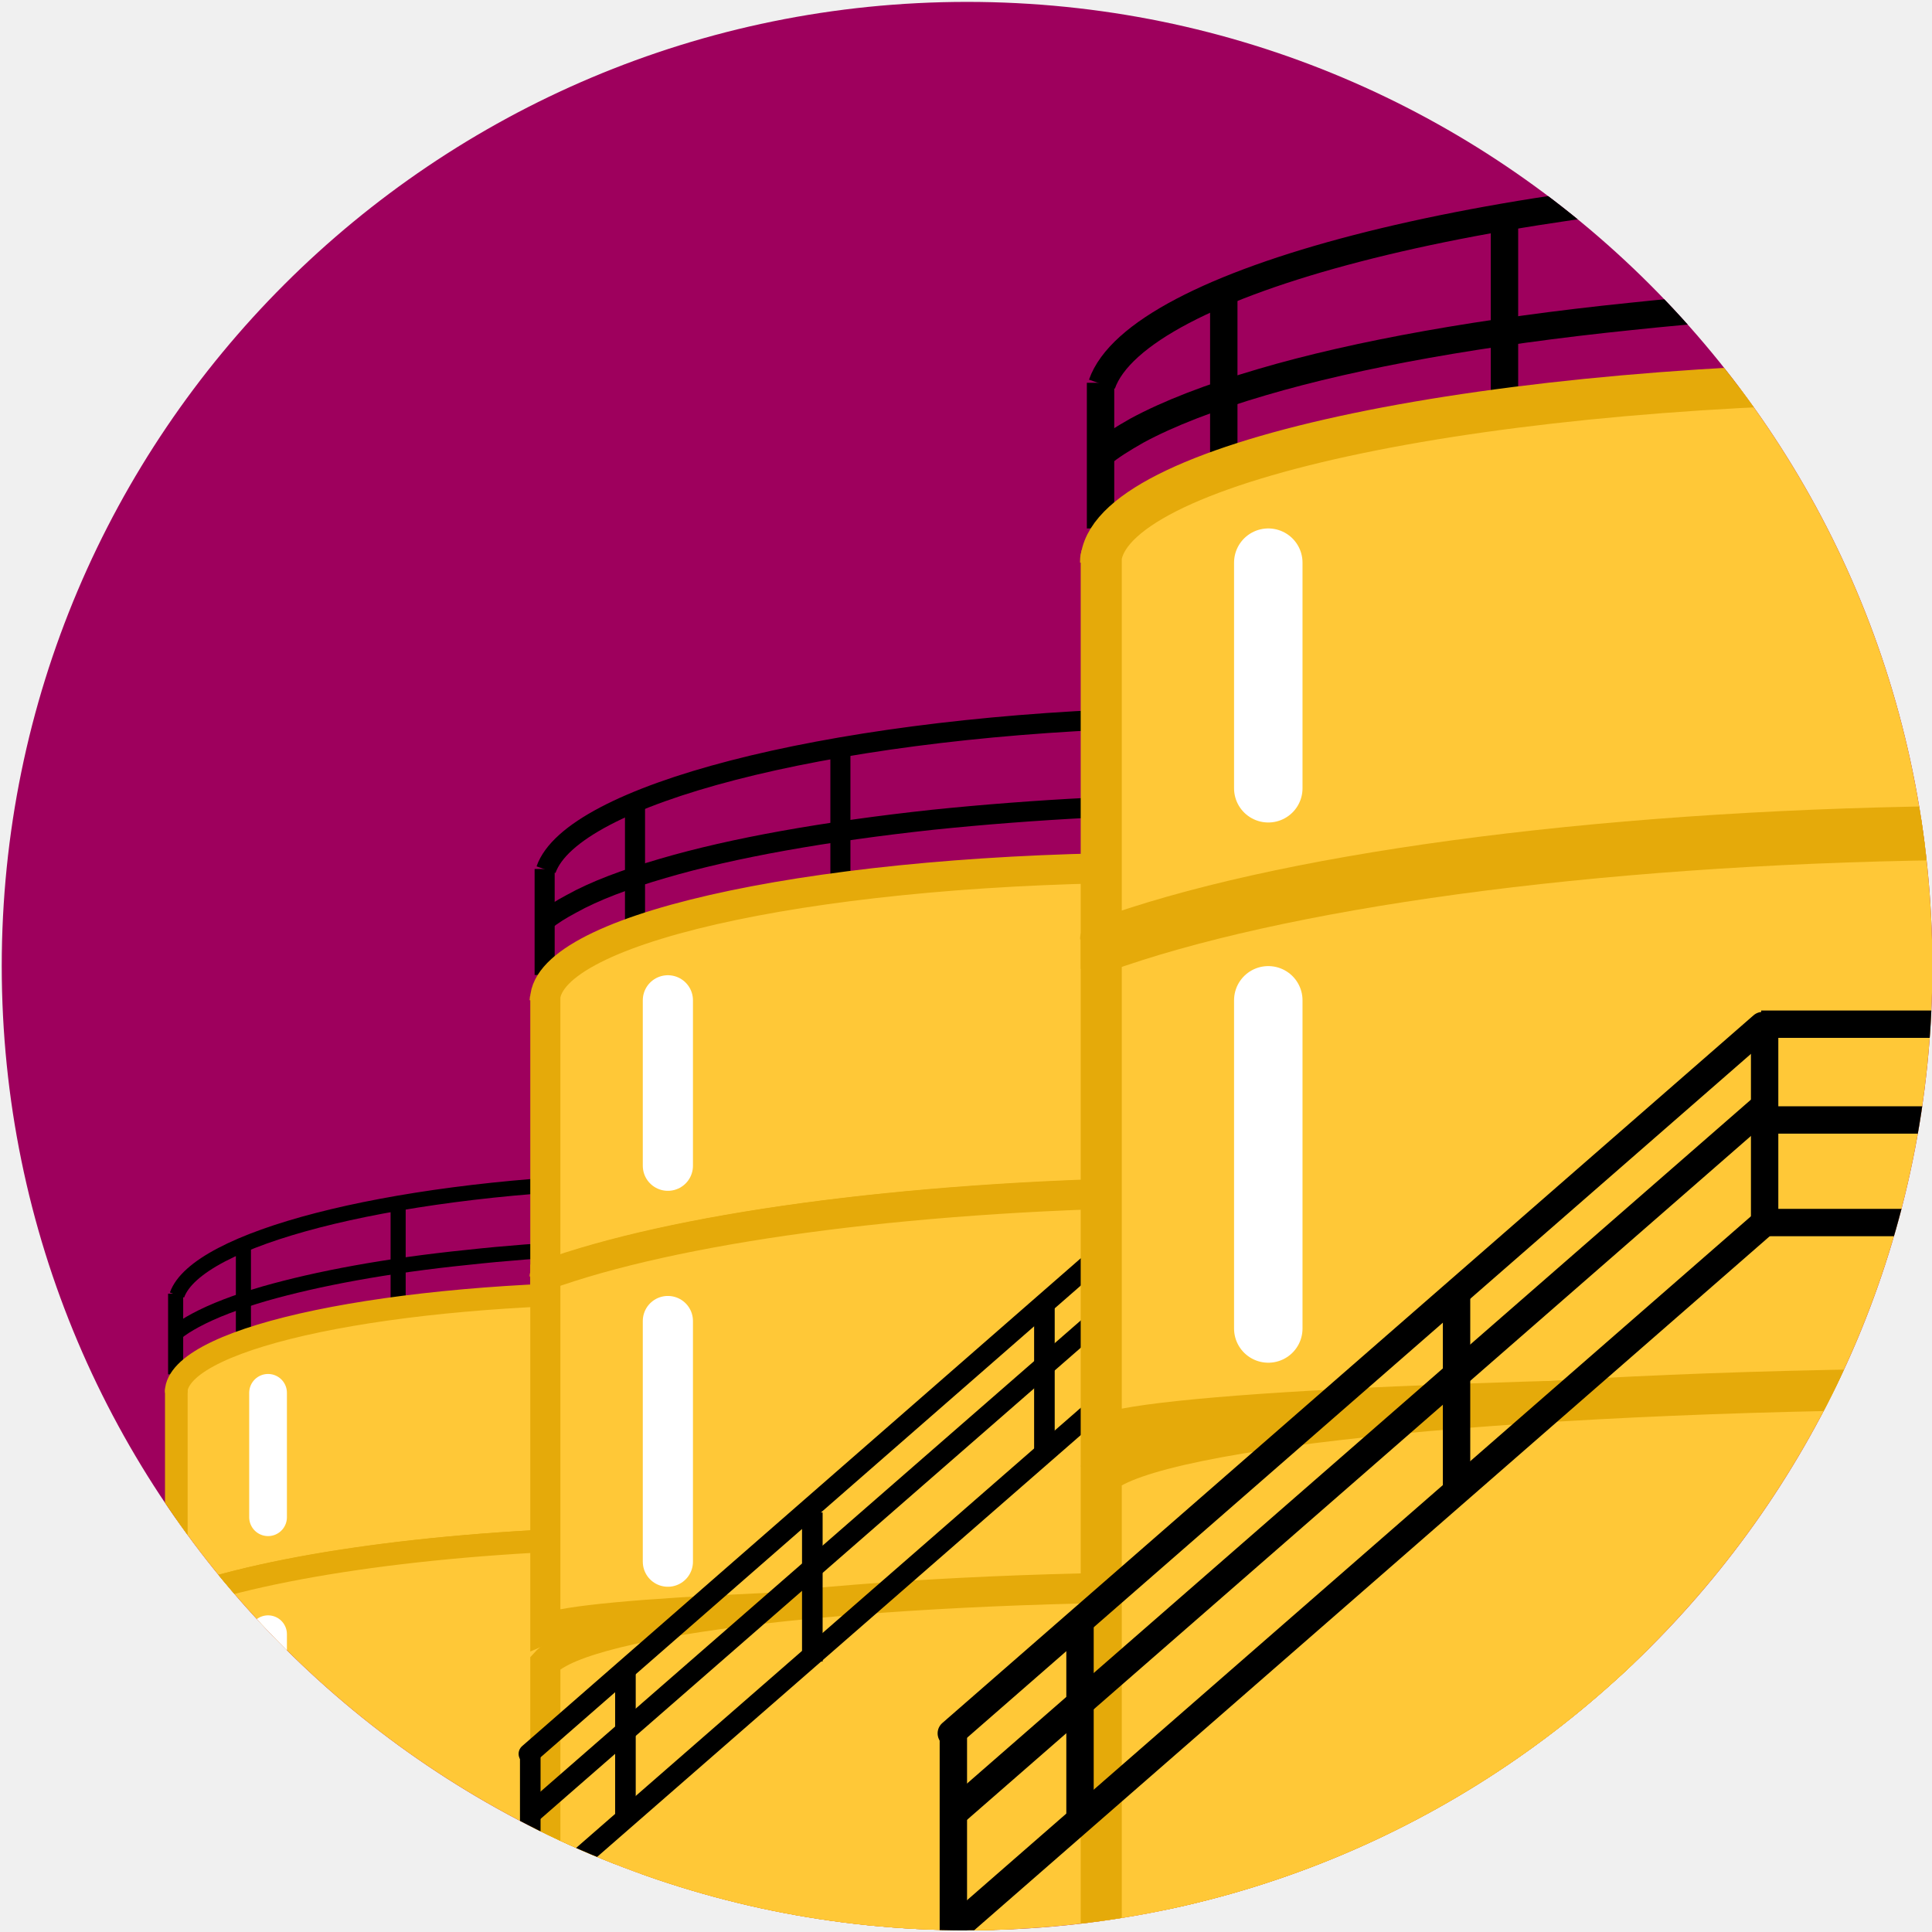
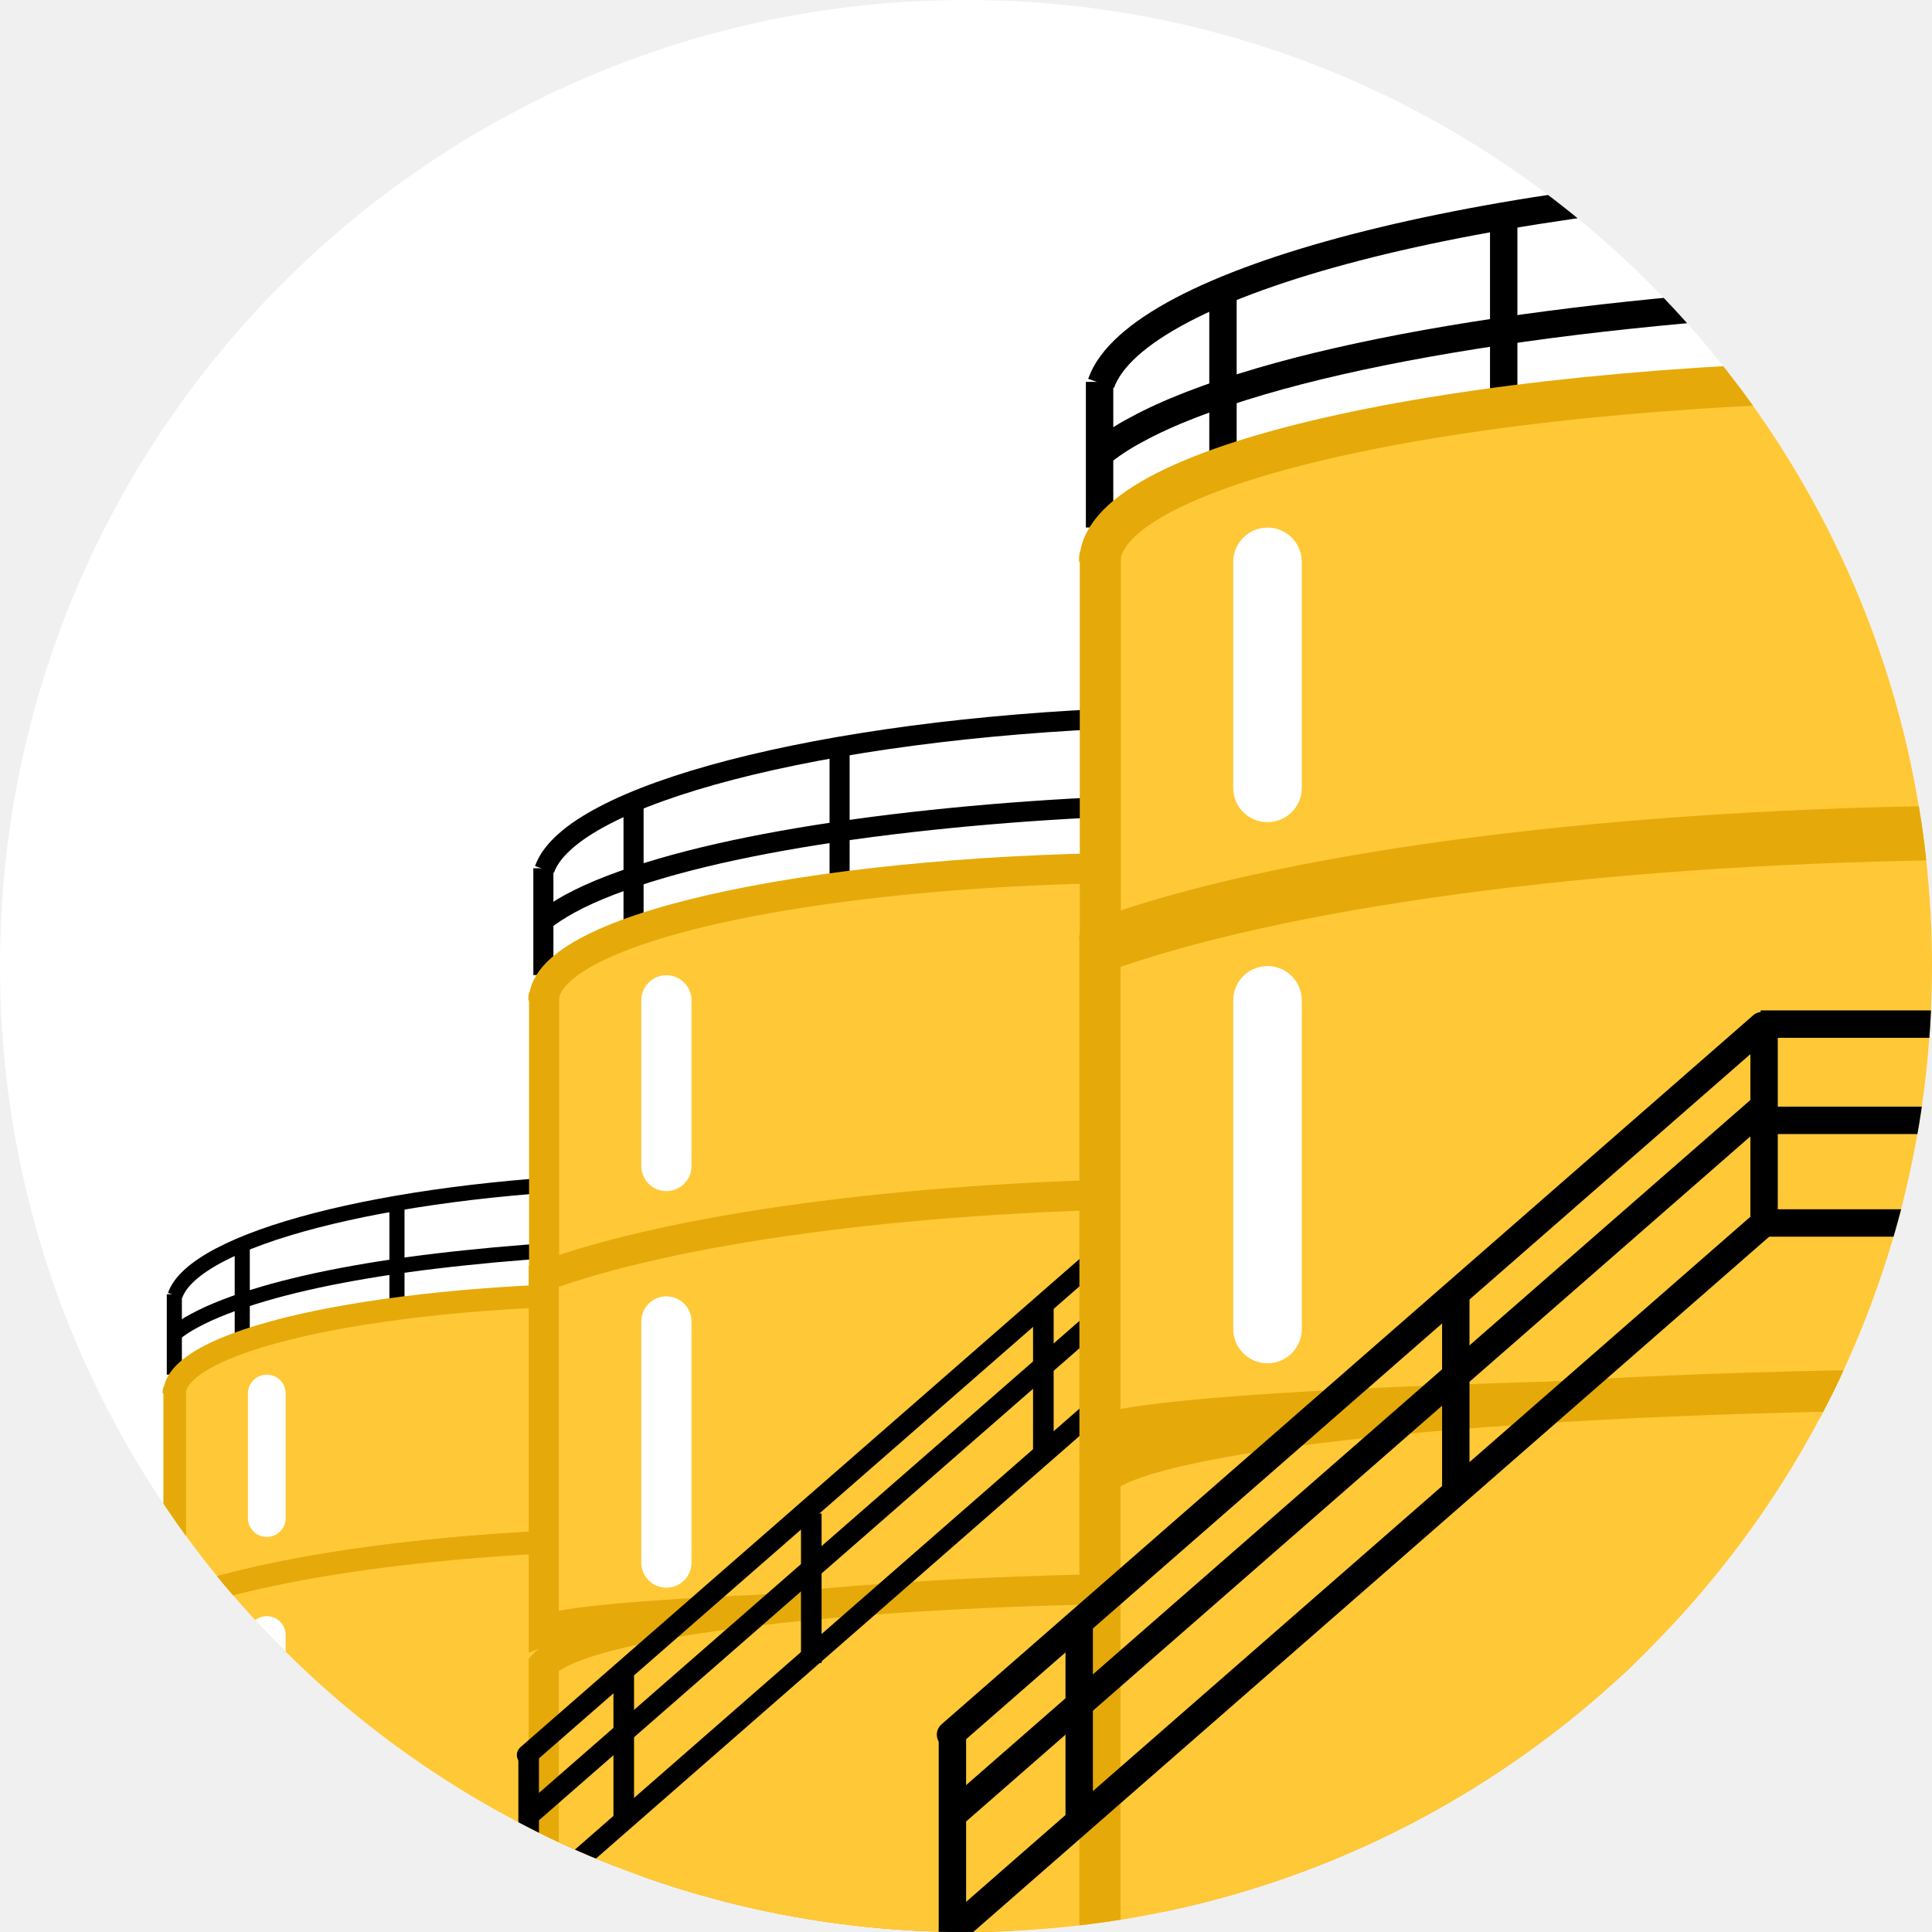
- <svg xmlns="http://www.w3.org/2000/svg" xmlns:xlink="http://www.w3.org/1999/xlink" version="1.1" id="Capa_1" x="0px" y="0px" viewBox="0 0 512 512" style="enable-background:new 0 0 512 512;" xml:space="preserve">
-   <style id="style2" type="text/css">
- 	.st_syt0{fill:#9E005D;}
- 	.st_syt1{fill:none;}
- 	.st_syt2{clip-path:url(#SVGID_2_);}
- 	.st_syt3{fill:none;stroke:#000000;stroke-width:2.204;stroke-miterlimit:10;}
- 	.st_syt4{fill:#FFC837;stroke:#E5AA0A;stroke-width:3.305;stroke-miterlimit:10;}
- 	.st_syt5{fill:none;stroke:#E5AA0A;stroke-width:3.305;stroke-miterlimit:10;}
- 	.st_syt6{fill:#FFC837;stroke:#E5AA0A;stroke-width:5.723;stroke-miterlimit:10;}
- 	.st_syt7{fill:#E5AA0A;}
- 	.st_syt8{fill:none;stroke:#FFFFFF;stroke-width:5.509;stroke-linecap:round;stroke-miterlimit:10;}
- 	.st_syt9{fill:none;stroke:#000000;stroke-width:2.931;stroke-miterlimit:10;}
- 	.st_syt10{fill:#FFC837;stroke:#E5AA0A;stroke-width:4.396;stroke-miterlimit:10;}
- 	.st_syt11{fill:none;stroke:#E5AA0A;stroke-width:4.396;stroke-miterlimit:10;}
- 	.st_syt12{fill:#FFC837;stroke:#E5AA0A;stroke-width:4.4;stroke-miterlimit:10;}
- 	.st_syt13{fill:none;stroke:#FFFFFF;stroke-width:7.327;stroke-linecap:round;stroke-miterlimit:10;}
- 	.st_syt14{fill:none;stroke:#000000;stroke-width:3.008;stroke-linecap:round;stroke-miterlimit:10;}
- 	.st_syt15{fill:none;stroke:#000000;stroke-width:3.008;stroke-miterlimit:10;}
- 	.st_syt16{fill:none;stroke:#000000;stroke-width:4;stroke-miterlimit:10;}
- 	.st_syt17{fill:#FFC837;stroke:#E5AA0A;stroke-width:6;stroke-miterlimit:10;}
- 	.st_syt18{fill:none;stroke:#E5AA0A;stroke-width:6;stroke-miterlimit:10;}
- 	.st_syt19{fill:none;stroke:#FFFFFF;stroke-width:10;stroke-linecap:round;stroke-miterlimit:10;}
- 	.st_syt20{fill:none;stroke:#000000;stroke-width:4;stroke-linecap:round;stroke-miterlimit:10;}
+ <svg xmlns="http://www.w3.org/2000/svg" xmlns:xlink="http://www.w3.org/1999/xlink" version="1.1" id="Layer_1" x="0px" y="0px" width="512px" height="512px" viewBox="0 0 512 512" style="enable-background:new 0 0 512 512;" xml:space="preserve">
+   <style type="text/css">
+ 	.st0{fill:#FFFFFF;}
+ 	.st1{clip-path:url(#SVGID_2_);}
+ 	.st2{fill:none;stroke:#000000;stroke-width:4.001;stroke-miterlimit:10;}
+ 	.st3{fill:none;}
+ 	.st4{fill:#FFC837;stroke:#E5AA0A;stroke-width:6.001;stroke-miterlimit:10;}
+ 	.st5{fill:none;stroke:#E5AA0A;stroke-width:6.001;stroke-miterlimit:10;}
+ 	.st6{fill:#FFC837;stroke:#E5AA0A;stroke-width:10.39;stroke-miterlimit:10;}
+ 	.st7{fill:#E5AA0A;}
+ 	.st8{fill:none;stroke:#FFFFFF;stroke-width:10.002;stroke-linecap:round;stroke-miterlimit:10;}
+ 	.st9{fill:none;stroke:#000000;stroke-width:5.321;stroke-miterlimit:10;}
+ 	.st10{fill:#FFC837;stroke:#E5AA0A;stroke-width:7.981;stroke-miterlimit:10;}
+ 	.st11{fill:none;stroke:#E5AA0A;stroke-width:7.981;stroke-miterlimit:10;}
+ 	.st12{fill:#FFC837;stroke:#E5AA0A;stroke-width:7.989;stroke-miterlimit:10;}
+ 	.st13{fill:none;stroke:#FFFFFF;stroke-width:13.302;stroke-linecap:round;stroke-miterlimit:10;}
+ 	.st14{fill:none;stroke:#000000;stroke-width:5.461;stroke-linecap:round;stroke-miterlimit:10;}
+ 	.st15{fill:none;stroke:#000000;stroke-width:5.461;stroke-miterlimit:10;}
+ 	.st16{fill:none;stroke:#000000;stroke-width:7.262;stroke-miterlimit:10;}
+ 	.st17{fill:#FFC837;stroke:#E5AA0A;stroke-width:10.894;stroke-miterlimit:10;}
+ 	.st18{fill:none;stroke:#E5AA0A;stroke-width:10.894;stroke-miterlimit:10;}
+ 	.st19{fill:none;stroke:#FFFFFF;stroke-width:18.156;stroke-linecap:round;stroke-miterlimit:10;}
+ 	.st20{fill:none;stroke:#000000;stroke-width:7.262;stroke-linecap:round;stroke-miterlimit:10;}
</style>
-   <ellipse style="stroke-width:1.813" ry="255.522" rx="255.816" id="circle4" cy="256.024" cx="256.279" class="st_syt0" />
-   <path style="stroke-width:0.731" id="path6" d="m -195.619,-158 c -0.152,0.351 -0.305,0.701 -0.381,0.982 v 6.593 c 5.254,-2.805 11.651,-5.33 18.961,-7.574" class="st_syt1" />
-   <g transform="matrix(1.814301,0,0,1.812214,-112.0244,-122.729)" id="g208">
-     <defs id="defs9">
-       <circle r="141" cy="209" cx="203" id="SVGID_1_" />
+   <circle class="st0" cx="256" cy="256" r="256" />
+   <g>
+     <defs>
+       <circle id="SVGID_1_" cx="256" cy="256" r="256" />
    </defs>
    <clipPath id="SVGID_2_">
-       <use height="100%" width="100%" y="0" x="0" id="use11" style="overflow:visible" xlink:href="#SVGID_1_" />
+       <use xlink:href="#SVGID_1_" style="overflow:visible;" />
    </clipPath>
-     <g id="g62" clip-path="url(#SVGID_2_)" class="st_syt2">
-       <g id="g32">
-         <g id="g18">
-           <path id="path14" d="m 87.4,262.7 c 0.8,-0.7 1.8,-1.3 2.9,-1.9 2.6,-1.4 6,-2.7 10.1,-3.9 7.7,-2.2 17.8,-4.1 29.6,-5.3 10.9,-1.2 23.2,-1.8 36.1,-1.8 13.4,0 26.1,0.6 37.2,1.8" class="st_syt3" />
-           <path id="path16" d="m 87.6,257.1 c 2.9,-8.2 30.4,-15.4 64.4,-16.6 0.6,0 1.2,0 1.8,-0.1 19.6,-0.6 37.3,0.9 49.6,3.8" class="st_syt3" />
+     <g class="st1">
+       <g>
+         <g>
+           <path class="st2" d="M46.2,353.5c1.4-1.2,3.2-2.4,5.3-3.5c4.6-2.5,10.8-4.9,18.3-7.1c13.9-4.1,32.4-7.4,53.8-9.6      c19.8-2.1,42-3.3,65.6-3.3c24.3,0,47.3,1.2,67.5,3.3" />
+           <path class="st2" d="M46.4,343.3c5.2-14.9,55.2-28,116.9-30.2c1.1,0,2.2-0.1,3.2-0.1c35.6-1.1,67.7,1.7,90.1,7" />
        </g>
-         <g id="g22">
-           <polyline id="polyline20" points="87.4,256.9 87.4,259.1 87.4,262.6 87.4,268.7     " class="st_syt3" />
+         <g>
+           <polyline class="st2" points="46.2,343 46.2,347 46.2,353.4 46.2,364.3     " />
        </g>
-         <line id="line24" y2="262.9" x2="97.3" y1="249.7" x1="97.3" class="st_syt3" />
-         <line id="line26" y2="259" x2="119.9" y1="243.6" x1="119.9" class="st_syt3" />
-         <line id="line28" y2="256.8" x2="147.5" y1="240.8" x1="147.5" class="st_syt3" />
-         <line id="line30" y2="257.1" x2="179.7" y1="240.6" x1="179.7" class="st_syt3" />
+         <line class="st2" x1="64.2" y1="329.8" x2="64.2" y2="353.8" />
+         <line class="st2" x1="105.2" y1="318.8" x2="105.2" y2="346.8" />
+         <line class="st2" x1="155.2" y1="313.8" x2="155.2" y2="342.8" />
+         <line class="st2" x1="213.7" y1="313.3" x2="213.7" y2="343.3" />
      </g>
-       <path id="path34" d="m 158.5,277.1 c 0,0.2 0,0.3 0,0.5" class="st_syt1" />
-       <path id="path36" d="m 158.4,307.9 v 0 c 0.1,0 0.1,0 0,0" class="st_syt1" />
-       <path id="path38" d="m 158.5,346.7 c -0.1,0 -0.2,0.1 -0.3,0.1" class="st_syt1" />
-       <path id="path40" d="m 207,261.9 v 33.7 c 0,0 0,0 0,0 -13.3,-1.9 -29.2,-3 -46.3,-3 -1.8,0 -3.5,0 -5.2,0 -28.9,0.4 -53.9,3.9 -68,9.1 v -30.8 c 1.2,-7.8 31.2,-14.1 68,-14.1 20.5,0 39,2 51.5,5.1 0,0 0,0 0,0 z" class="st_syt4" />
-       <path id="path42" d="m 87.5,270.9 c 0,0.2 0,0.3 0,0.5" class="st_syt5" />
-       <path id="path44" d="m 87.4,301.8 v 0 c 0,-0.1 0,-0.1 0,0" class="st_syt5" />
-       <path id="path46" d="m 87.5,340.6 c -0.1,0 -0.2,0.1 -0.3,0.1" class="st_syt5" />
-       <path id="path48" d="m 207,295.6 v 42.7 c -12.7,-0.5 -29.2,-0.9 -47.3,-0.9 -37.3,0 -68.1,1.4 -72.3,3.2 v -38.9 c 14.1,-5.1 39.1,-8.7 68,-9.1 1.7,0 3.5,0 5.2,0 17.1,0 33,1.1 46.4,3 0,0 0,0 0,0 z" class="st_syt4" />
-       <path id="path50" d="M 207,340 V 543 H 87.5 V 346.9 c 4.2,-5.4 34.9,-9.5 72.3,-9.5 18,0 34.5,1 47.2,2.6 z" class="st_syt6" />
-       <path id="path52" d="m 207,261.9 v 24.5 c -13.3,-1.9 -29.2,-3 -46.3,-3 -1.7,0 -3.5,0 -5.2,0 v -26.6 c 20.5,0 39,2 51.5,5.1 z" class="st_syt7" />
-       <path id="path54" d="m 207,295.6 v 36.7 c -12.7,-0.5 -29.2,-0.9 -47.3,-0.9 -1.4,0 -2.8,0 -4.2,0 v -38.8 c 1.7,0 3.5,0 5.2,0 17,0 32.9,1.1 46.3,3 z" class="st_syt7" />
-       <path id="path56" d="m 207,337.8 v 67.7 H 155.5 V 337 c 1.4,0 2.8,0 4.2,0 18,0 34.5,0.3 47.3,0.8 z" class="st_syt7" />
-       <line id="line58" y2="289.6" x2="100.9" y1="271.4" x1="100.9" class="st_syt8" />
-       <line id="line60" y2="333.1" x2="100.9" y1="306.7" x1="100.9" class="st_syt8" />
+       <path class="st3" d="M175.2,379.6c-0.1,0.3-0.1,0.6-0.1,0.9" />
+       <path class="st3" d="M175.1,435.6L175.1,435.6C175.1,435.5,175.2,435.5,175.1,435.6" />
+       <path class="st3" d="M175.2,506.1c-0.2,0.1-0.4,0.2-0.5,0.3" />
+       <path class="st4" d="M263.3,352v61.2c0,0,0,0-0.1,0c-24.2-3.4-53-5.4-84-5.4c-3.2,0-6.4,0-9.5,0.1c-52.4,0.7-97.9,7.1-123.4,16.5    v-55.9c2.2-14.2,56.6-25.6,123.4-25.6C207,342.8,240.5,346.4,263.3,352C263.2,352,263.2,352,263.3,352z" />
+       <path class="st5" d="M46.2,368.4c-0.1,0.3-0.1,0.6-0.1,0.9" />
+       <path class="st5" d="M46.2,424.4L46.2,424.4C46.2,424.4,46.2,424.3,46.2,424.4" />
+       <path class="st5" d="M46.2,494.9c-0.2,0.1-0.4,0.2-0.5,0.3" />
+       <path class="st4" d="M263.3,413.3v77.5c-23.1-1-53.1-1.6-85.9-1.6c-67.7,0-123.6,2.5-131.2,5.8v-70.6c25.6-9.3,71-15.8,123.4-16.5    c3.1,0,6.3-0.1,9.5-0.1C210.1,407.8,239,409.8,263.3,413.3C263.2,413.2,263.2,413.3,263.3,413.3z" />
+       <path class="st6" d="M263.3,493.9v368.5h-217v-356c7.6-9.7,63.4-17.2,131.2-17.2C210.2,489.2,240.2,490.9,263.3,493.9z" />
+       <path class="st7" d="M263.2,352v44.4c-24.2-3.4-53.1-5.4-84.1-5.4c-3.2,0-6.3,0-9.4,0.1v-48.3C207,342.8,240.5,346.4,263.2,352z" />
+       <path class="st7" d="M263.2,413.2v66.7c-23.1-1-53.1-1.6-85.9-1.6c-2.6,0-5.1,0-7.7,0v-70.5c3.1,0,6.3-0.1,9.5-0.1    C210.1,407.8,239,409.8,263.2,413.2z" />
+       <path class="st7" d="M263.2,489.9v122.9h-93.5V488.4c2.5,0,5.1,0,7.7,0C210.1,488.3,240.1,488.9,263.2,489.9z" />
+       <line class="st8" x1="70.7" y1="369.3" x2="70.7" y2="402.3" />
+       <line class="st8" x1="70.7" y1="433.3" x2="70.7" y2="481.3" />
    </g>
-     <g id="g112" clip-path="url(#SVGID_2_)" class="st_syt2">
-       <g id="g82">
-         <g id="g68">
-           <path id="path64" d="m 141.3,202.4 c 1.1,-0.9 2.4,-1.7 3.9,-2.5 3.4,-1.9 7.9,-3.6 13.4,-5.2 10.2,-3 23.7,-5.4 39.4,-7.1 14.5,-1.5 30.8,-2.4 48.1,-2.4 17.8,0 34.6,0.8 49.5,2.4" class="st_syt9" />
-           <path id="path66" d="m 141.5,194.9 c 3.8,-10.9 40.4,-20.5 85.7,-22.1 0.8,0 1.6,-0.1 2.4,-0.1 26.1,-0.8 49.6,1.2 66,5.1" class="st_syt9" />
+     <g class="st1">
+       <g>
+         <g>
+           <path class="st9" d="M144,244.1c1.9-1.6,4.3-3.1,7-4.6c6.2-3.4,14.4-6.5,24.3-9.4c18.5-5.4,43.1-9.8,71.5-12.8      c26.3-2.8,55.9-4.4,87.2-4.4c32.4-0.1,62.9,1.5,89.8,4.4" />
+           <path class="st9" d="M144.3,230.4c6.9-19.8,73.4-37.2,155.5-40.2c1.4-0.1,2.9-0.1,4.3-0.1c47.3-1.4,90.1,2.3,119.9,9.3" />
        </g>
-         <g id="g72">
-           <polyline id="polyline70" points="141.3,194.8 141.3,197.6 141.3,202.3 141.3,210.3     " class="st_syt9" />
+         <g>
+           <polyline class="st9" points="144,230.1 144,235.4 144,243.9 144,258.4     " />
        </g>
-         <line id="line74" y2="202.6" x2="154.5" y1="185.1" x1="154.5" class="st_syt9" />
-         <line id="line76" y2="197.5" x2="184.5" y1="177" x1="184.5" class="st_syt9" />
-         <line id="line78" y2="194.6" x2="221.2" y1="173.3" x1="221.2" class="st_syt9" />
-         <line id="line80" y2="195" x2="264" y1="173" x1="264" class="st_syt9" />
+         <line class="st9" x1="167.9" y1="212.5" x2="167.9" y2="244.5" />
+         <line class="st9" x1="222.5" y1="197.9" x2="222.5" y2="235.1" />
+         <line class="st9" x1="289" y1="191.3" x2="289" y2="229.8" />
+         <line class="st9" x1="366.8" y1="190.6" x2="366.8" y2="230.5" />
      </g>
-       <path id="path84" d="m 235.8,221.6 c 0,0.2 -0.1,0.4 -0.1,0.6" class="st_syt1" />
-       <path id="path86" d="m 235.8,262.5 v 0 c 0,0 0,0 0,0" class="st_syt1" />
-       <path id="path88" d="m 235.8,314.2 c -0.1,0.1 -0.3,0.1 -0.4,0.2" class="st_syt1" />
-       <path id="path90" d="m 300.4,201.3 v 44.9 c 0,0 0,0 -0.1,0 -17.7,-2.5 -38.9,-4 -61.5,-4 -2.3,0 -4.7,0 -7,0 -38.4,0.5 -71.7,5.2 -90.4,12.1 v -40.9 c 1.6,-10.4 41.5,-18.8 90.4,-18.8 27.4,0 51.9,2.6 68.6,6.7 -0.1,0 -0.1,0 0,0 z" class="st_syt10" />
-       <path id="path92" d="m 141.4,213.4 c 0,0.2 -0.1,0.4 -0.1,0.6" class="st_syt11" />
-       <path id="path94" d="m 141.3,254.4 v 0 c 0,-0.1 0.1,-0.1 0,0" class="st_syt11" />
-       <path id="path96" d="m 141.4,306 c -0.1,0.1 -0.3,0.1 -0.4,0.2" class="st_syt11" />
-       <path id="path98" d="m 300.4,246.2 v 56.7 c -16.9,-0.7 -38.9,-1.2 -62.9,-1.2 -49.6,0 -90.5,1.8 -96.1,4.2 v -51.7 c 18.7,-6.8 52,-11.5 90.4,-12.1 2.3,0 4.6,0 7,0 22.6,0.1 43.8,1.6 61.6,4.1 -0.1,0 -0.1,0 0,0 z" class="st_syt10" />
-       <path id="path100" d="M 300.4,302.8 V 541 h -159 V 310.9 c 5.6,-6.3 46.5,-11.1 96.1,-11.1 24,0 45.9,1.1 62.9,3 z" class="st_syt12" />
-       <path id="path102" d="m 300.3,201.3 v 32.6 c -17.7,-2.5 -38.9,-4 -61.6,-4 -2.3,0 -4.6,0 -6.9,0 v -35.4 c 27.4,0.1 51.9,2.7 68.5,6.8 z" class="st_syt7" />
-       <path id="path104" d="M 300.3,246.2 V 295 c -16.9,-0.7 -38.9,-1.2 -62.9,-1.2 -1.9,0 -3.8,0 -5.6,0 v -51.6 c 2.3,0 4.6,0 7,0 22.6,0 43.8,1.5 61.5,4 z" class="st_syt7" />
-       <path id="path106" d="M 300.3,304 V 528 H 231.8 V 301.2 c 1.9,0 3.7,0 5.6,0 24,0 46,1.1 62.9,2.8 z" class="st_syt7" />
-       <line id="line108" y2="238.2" x2="159.3" y1="214" x1="159.3" class="st_syt13" />
-       <line id="line110" y2="296.1" x2="159.3" y1="260.9" x1="159.3" class="st_syt13" />
+       <path class="st3" d="M315.6,278.8c-0.1,0.4-0.1,0.8-0.1,1.2" />
+       <path class="st3" d="M315.5,353.2L315.5,353.2C315.5,353.2,315.6,353.1,315.5,353.2" />
+       <path class="st3" d="M315.6,447c-0.3,0.1-0.5,0.2-0.7,0.3" />
+       <path class="st10" d="M432.8,242.1v81.4c0,0-0.1,0-0.1,0c-32.2-4.6-70.6-7.2-111.7-7.2c-4.2,0-8.5,0-12.6,0.1    c-69.8,0.9-130.2,9.5-164.2,21.9v-74.3c2.9-18.9,75.3-34.1,164.2-34.1C358,229.8,402.5,234.5,432.8,242.1    C432.7,242.1,432.7,242.1,432.8,242.1z" />
+       <path class="st11" d="M144.1,263.9c-0.1,0.4-0.1,0.8-0.1,1.2" />
+       <path class="st11" d="M144,338.3L144,338.3C144,338.3,144.1,338.3,144,338.3" />
+       <path class="st11" d="M144.1,432.1c-0.3,0.1-0.5,0.2-0.7,0.3" />
+       <path class="st10" d="M432.8,323.5v103c-30.7-1.3-70.6-2.1-114.2-2.1c-90.1,0-164.3,3.3-174.5,7.6v-93.8    c34-12.4,94.4-21,164.2-21.9c4.2-0.1,8.4-0.1,12.6-0.1C362.1,316.3,400.5,318.9,432.8,323.5C432.7,323.5,432.7,323.5,432.8,323.5z    " />
+       <path class="st12" d="M432.8,426.3v432.4H144.1V441.1c10.1-11.4,84.4-20.2,174.5-20.2C362.2,420.8,402.1,422.9,432.8,426.3z" />
+       <path class="st7" d="M432.7,242v59.1c-32.2-4.6-70.6-7.2-111.8-7.2c-4.2,0-8.4,0-12.5,0.1v-64.2C358,229.8,402.5,234.5,432.7,242z    " />
+       <path class="st7" d="M432.7,323.5v88.7c-30.7-1.3-70.6-2.1-114.2-2.1c-3.4,0-6.8,0-10.2,0v-93.7c4.2-0.1,8.4-0.1,12.6-0.1    C362.1,316.3,400.5,318.9,432.7,323.5z" />
+       <path class="st7" d="M432.7,428.6v406.6H308.3V423.4c3.4,0,6.8,0,10.2,0C362.1,423.4,402,425.3,432.7,428.6z" />
+       <line class="st13" x1="176.6" y1="265.1" x2="176.6" y2="309" />
+       <line class="st13" x1="176.6" y1="350.2" x2="176.6" y2="414.1" />
    </g>
-     <g id="g134" clip-path="url(#SVGID_2_)" class="st_syt2">
-       <line id="line114" y2="345.8" x2="139.2" y1="268" x1="228.3" class="st_syt14" />
-       <line id="line116" y2="345.8" x2="139.2" y1="324" x1="139.2" class="st_syt15" />
-       <line id="line118" y2="280.4" x2="214.3" y1="258.6" x1="214.3" class="st_syt15" />
-       <line id="line120" y2="310.7" x2="180.4" y1="288.9" x1="180.4" class="st_syt15" />
-       <line id="line122" y2="333.8" x2="153.1" y1="312" x1="153.1" class="st_syt15" />
-       <line id="line124" y2="324.2" x2="139" y1="246.3" x1="228.1" class="st_syt14" />
-       <line id="line126" y2="333.2" x2="139" y1="255.4" x1="228.1" class="st_syt15" />
-       <line id="line128" y2="246.2" x2="267" y1="246.2" x1="227.9" class="st_syt15" />
-       <line id="line130" y2="268" x2="267" y1="268" x1="227.9" class="st_syt15" />
-       <line id="line132" y2="256.7" x2="267" y1="256.7" x1="227.9" class="st_syt15" />
+     <g class="st1">
+       <line class="st14" x1="301.9" y1="363.1" x2="140.1" y2="504.5" />
+       <line class="st15" x1="140.1" y1="464.9" x2="140.1" y2="504.5" />
+       <line class="st15" x1="276.5" y1="346" x2="276.5" y2="385.6" />
+       <line class="st15" x1="215" y1="401.1" x2="215" y2="440.7" />
+       <line class="st15" x1="165.3" y1="443" x2="165.3" y2="482.6" />
+       <line class="st14" x1="301.5" y1="323.8" x2="139.7" y2="465.1" />
+       <line class="st15" x1="301.5" y1="340.2" x2="139.7" y2="481.5" />
+       <line class="st15" x1="301.2" y1="323.5" x2="372.2" y2="323.5" />
+       <line class="st15" x1="301.2" y1="363.1" x2="372.2" y2="363.1" />
+       <line class="st15" x1="301.2" y1="342.7" x2="372.2" y2="342.7" />
    </g>
-     <g id="g184" clip-path="url(#SVGID_2_)" class="st_syt2">
-       <g id="g154">
-         <g id="g140">
-           <path id="path136" d="m 222.5,134.2 c 1.4,-1.2 3.2,-2.3 5.3,-3.5 4.6,-2.5 10.8,-4.9 18.3,-7.1 13.9,-4.1 32.4,-7.4 53.8,-9.6 19.8,-2.1 42,-3.3 65.6,-3.3 24.3,0 47.3,1.2 67.5,3.3" class="st_syt16" />
-           <path id="path138" d="m 222.7,123.9 c 5.2,-14.9 55.2,-28 116.9,-30.2 1.1,0 2.2,-0.1 3.2,-0.1 35.6,-1.1 67.7,1.7 90.1,7" class="st_syt16" />
+     <g class="st1">
+       <g>
+         <g>
+           <path class="st16" d="M291.5,120.2c2.6-2.1,5.8-4.3,9.6-6.3c8.4-4.6,19.6-8.9,33.2-12.9c25.3-7.4,58.8-13.4,97.6-17.5      c35.9-3.8,76.3-6,119.1-6.1c44.2-0.1,85.9,2.1,122.6,6" />
+           <path class="st16" d="M291.8,101.6c9.5-27.1,100.1-50.8,212.3-54.8c1.9-0.1,3.9-0.1,5.9-0.2c64.6-1.9,122.9,3.1,163.6,12.6" />
        </g>
-         <g id="g144">
-           <polyline id="polyline142" points="222.5,123.7 222.5,127.7 222.5,134.1 222.5,145     " class="st_syt16" />
+         <g>
+           <polyline class="st16" points="291.4,101.2 291.4,108.3 291.4,120 291.4,139.8     " />
        </g>
-         <line id="line146" y2="134.5" x2="240.5" y1="110.5" x1="240.5" class="st_syt16" />
-         <line id="line148" y2="127.5" x2="281.5" y1="99.5" x1="281.5" class="st_syt16" />
-         <line id="line150" y2="123.5" x2="331.5" y1="94.5" x1="331.5" class="st_syt16" />
-         <line id="line152" y2="124" x2="390" y1="94" x1="390" class="st_syt16" />
+         <line class="st16" x1="324.1" y1="77.2" x2="324.1" y2="120.7" />
+         <line class="st16" x1="398.5" y1="57.2" x2="398.5" y2="108" />
+         <line class="st16" x1="489.3" y1="48.1" x2="489.3" y2="100.8" />
+         <line class="st16" x1="595.5" y1="47.2" x2="595.5" y2="101.7" />
      </g>
-       <path id="path156" d="m 351.5,160.3 c 0,0.3 -0.1,0.6 -0.1,0.9" class="st_syt1" />
-       <path id="path158" d="m 351.4,216.3 v 0 c 0.1,-0.1 0.1,-0.1 0,0" class="st_syt1" />
-       <path id="path160" d="m 351.5,286.8 c -0.2,0.1 -0.4,0.2 -0.5,0.3" class="st_syt1" />
-       <path id="path162" d="m 439.6,132.7 v 61.2 c 0,0 0,0 -0.1,0 -24.2,-3.4 -53,-5.4 -84,-5.4 -3.2,0 -6.4,0 -9.5,0.1 -52.4,0.7 -97.9,7.1 -123.4,16.5 v -55.9 c 2.2,-14.2 56.6,-25.6 123.4,-25.6 37.4,-0.1 70.8,3.4 93.6,9.1 -0.1,0 -0.1,0 0,0 z" class="st_syt17" />
-       <path id="path164" d="m 222.6,149.1 c -0.1,0.3 -0.1,0.6 -0.1,0.9" class="st_syt18" />
-       <path id="path166" d="m 222.5,205.1 v 0 c 0,-0.1 0.1,-0.1 0,0" class="st_syt18" />
-       <path id="path168" d="m 222.6,275.6 c -0.2,0.1 -0.4,0.2 -0.5,0.3" class="st_syt18" />
-       <path id="path170" d="m 439.6,195.9 v 77.5 c -23.1,-1 -53.1,-1.6 -85.8,-1.6 -67.7,0 -123.6,2.5 -131.2,5.8 V 207 c 25.6,-9.3 71,-15.8 123.4,-16.5 3.1,0 6.3,-0.1 9.5,-0.1 31,0.1 59.8,2.1 84.1,5.5 -0.1,0 -0.1,0 0,0 z" class="st_syt17" />
-       <path id="path172" d="M 439.6,274.3 V 544 h -217 V 283.4 c 7.6,-7.1 63.4,-12.6 131.2,-12.6 32.7,0 62.7,1.3 85.8,3.5 z" class="st_syt17" />
-       <path id="path174" d="m 439.5,132.7 v 44.4 c -24.2,-3.4 -53.1,-5.4 -84.1,-5.4 -3.2,0 -6.3,0 -9.4,0.1 v -48.3 c 37.4,0 70.8,3.5 93.5,9.2 z" class="st_syt7" />
-       <path id="path176" d="m 439.5,193.9 v 66.7 c -23.1,-1 -53.1,-1.6 -85.8,-1.6 -2.6,0 -5.1,0 -7.7,0 v -70.5 c 3.1,0 6.3,-0.1 9.5,-0.1 31,0.1 59.8,2.1 84,5.5 z" class="st_syt7" />
-       <path id="path178" d="M 439.5,272.2 V 519 H 346 V 269 c 2.5,0 5.1,0 7.7,0 32.7,0 62.7,1.2 85.8,3.2 z" class="st_syt7" />
-       <line id="line180" y2="183" x2="247" y1="150" x1="247" class="st_syt19" />
-       <line id="line182" y2="262" x2="247" y1="214" x1="247" class="st_syt19" />
+       <path class="st3" d="M525.6,167.6c-0.1,0.5-0.1,1.1-0.1,1.6" />
+       <path class="st3" d="M525.5,269.2L525.5,269.2c0-0.1,0.1-0.1,0.1-0.1" />
+       <path class="st3" d="M525.6,397.2c-0.4,0.1-0.7,0.3-0.9,0.5" />
+       <path class="st17" d="M685.5,117.5v111.2c0,0-0.1,0-0.1,0c-44-6.2-96.3-9.8-152.5-9.8c-5.8,0-11.5,0-17.2,0.1    c-95.2,1.3-177.7,12.9-224.1,29.9V147.3c3.9-25.8,102.8-46.5,224.1-46.5c67.8,0,128.6,6.4,169.8,16.7    C685.4,117.5,685.5,117.5,685.5,117.5z" />
+       <path class="st18" d="M291.5,147.3c-0.1,0.5-0.1,1.1-0.1,1.6" />
+       <path class="st18" d="M291.4,248.9L291.4,248.9c0-0.1,0.1-0.1,0.1-0.1" />
+       <path class="st18" d="M291.5,376.9c-0.4,0.1-0.7,0.3-0.9,0.5" />
+       <path class="st17" d="M685.5,232.3v140.6c-41.9-1.8-96.4-2.9-155.9-2.9c-123,0-224.3,4.6-238.1,10.4V252.4    c46.4-16.9,128.9-28.6,224.1-29.9c5.7-0.1,11.5-0.1,17.2-0.1c56.2,0,108.6,3.6,152.5,9.8C685.4,232.3,685.5,232.3,685.5,232.3z" />
+       <path class="st17" d="M685.5,374.5v489.7h-394V391.1c13.8-12.9,115.2-22.9,238.1-22.9C589.2,368.2,643.6,370.6,685.5,374.5z" />
+       <path class="st7" d="M685.4,117.4v80.7c-44-6.2-96.4-9.9-152.6-9.9c-5.8,0-11.5,0-17.1,0.1v-87.6    C583.5,100.8,644.3,107.2,685.4,117.4z" />
+       <path class="st7" d="M685.4,228.6v121c-41.9-1.8-96.4-2.9-155.9-2.9c-4.7,0-9.3,0-13.9,0V218.9c5.7-0.1,11.5-0.1,17.2-0.1    C589.1,218.8,641.4,222.4,685.4,228.6z" />
+       <path class="st7" d="M685.4,370.7v448.2H515.6V365c4.6,0,9.2,0,13.9,0C589,364.9,643.5,367.1,685.4,370.7z" />
+       <line class="st19" x1="335.9" y1="148.9" x2="335.9" y2="208.8" />
+       <line class="st19" x1="335.9" y1="265.1" x2="335.9" y2="352.2" />
    </g>
-     <g id="g206" clip-path="url(#SVGID_2_)" class="st_syt2">
-       <line id="line186" y2="350" x2="201" y1="246.5" x1="319.5" class="st_syt20" />
-       <line id="line188" y2="350" x2="201" y1="321" x1="201" class="st_syt16" />
-       <line id="line190" y2="247" x2="319.5" y1="218" x1="319.5" class="st_syt16" />
-       <line id="line192" y2="286" x2="274.5" y1="257" x1="274.5" class="st_syt16" />
-       <line id="line194" y2="334" x2="219.5" y1="305" x1="219.5" class="st_syt16" />
-       <line id="line196" y2="321.2" x2="200.7" y1="217.7" x1="319.2" class="st_syt20" />
-       <line id="line198" y2="333.2" x2="200.7" y1="229.7" x1="319.2" class="st_syt16" />
-       <line id="line200" y2="217.5" x2="422" y1="217.5" x1="319" class="st_syt16" />
-       <line id="line202" y2="246.5" x2="422" y1="246.5" x1="319" class="st_syt16" />
-       <line id="line204" y2="231.5" x2="423" y1="231.5" x1="319" class="st_syt16" />
+     <g class="st1">
+       <line class="st20" x1="467.5" y1="324.1" x2="252.4" y2="512" />
+       <line class="st16" x1="252.4" y1="459.3" x2="252.4" y2="512" />
+       <line class="st16" x1="467.5" y1="272.3" x2="467.5" y2="325" />
+       <line class="st16" x1="385.8" y1="343.1" x2="385.8" y2="395.8" />
+       <line class="st16" x1="286" y1="430.3" x2="286" y2="483" />
+       <line class="st20" x1="467" y1="271.8" x2="251.9" y2="459.7" />
+       <line class="st16" x1="467" y1="293.6" x2="251.9" y2="481.5" />
+       <line class="st16" x1="466.6" y1="271.4" x2="653.6" y2="271.4" />
+       <line class="st16" x1="466.6" y1="324.1" x2="653.6" y2="324.1" />
+       <line class="st16" x1="466.6" y1="296.9" x2="655.4" y2="296.9" />
    </g>
  </g>
</svg>
